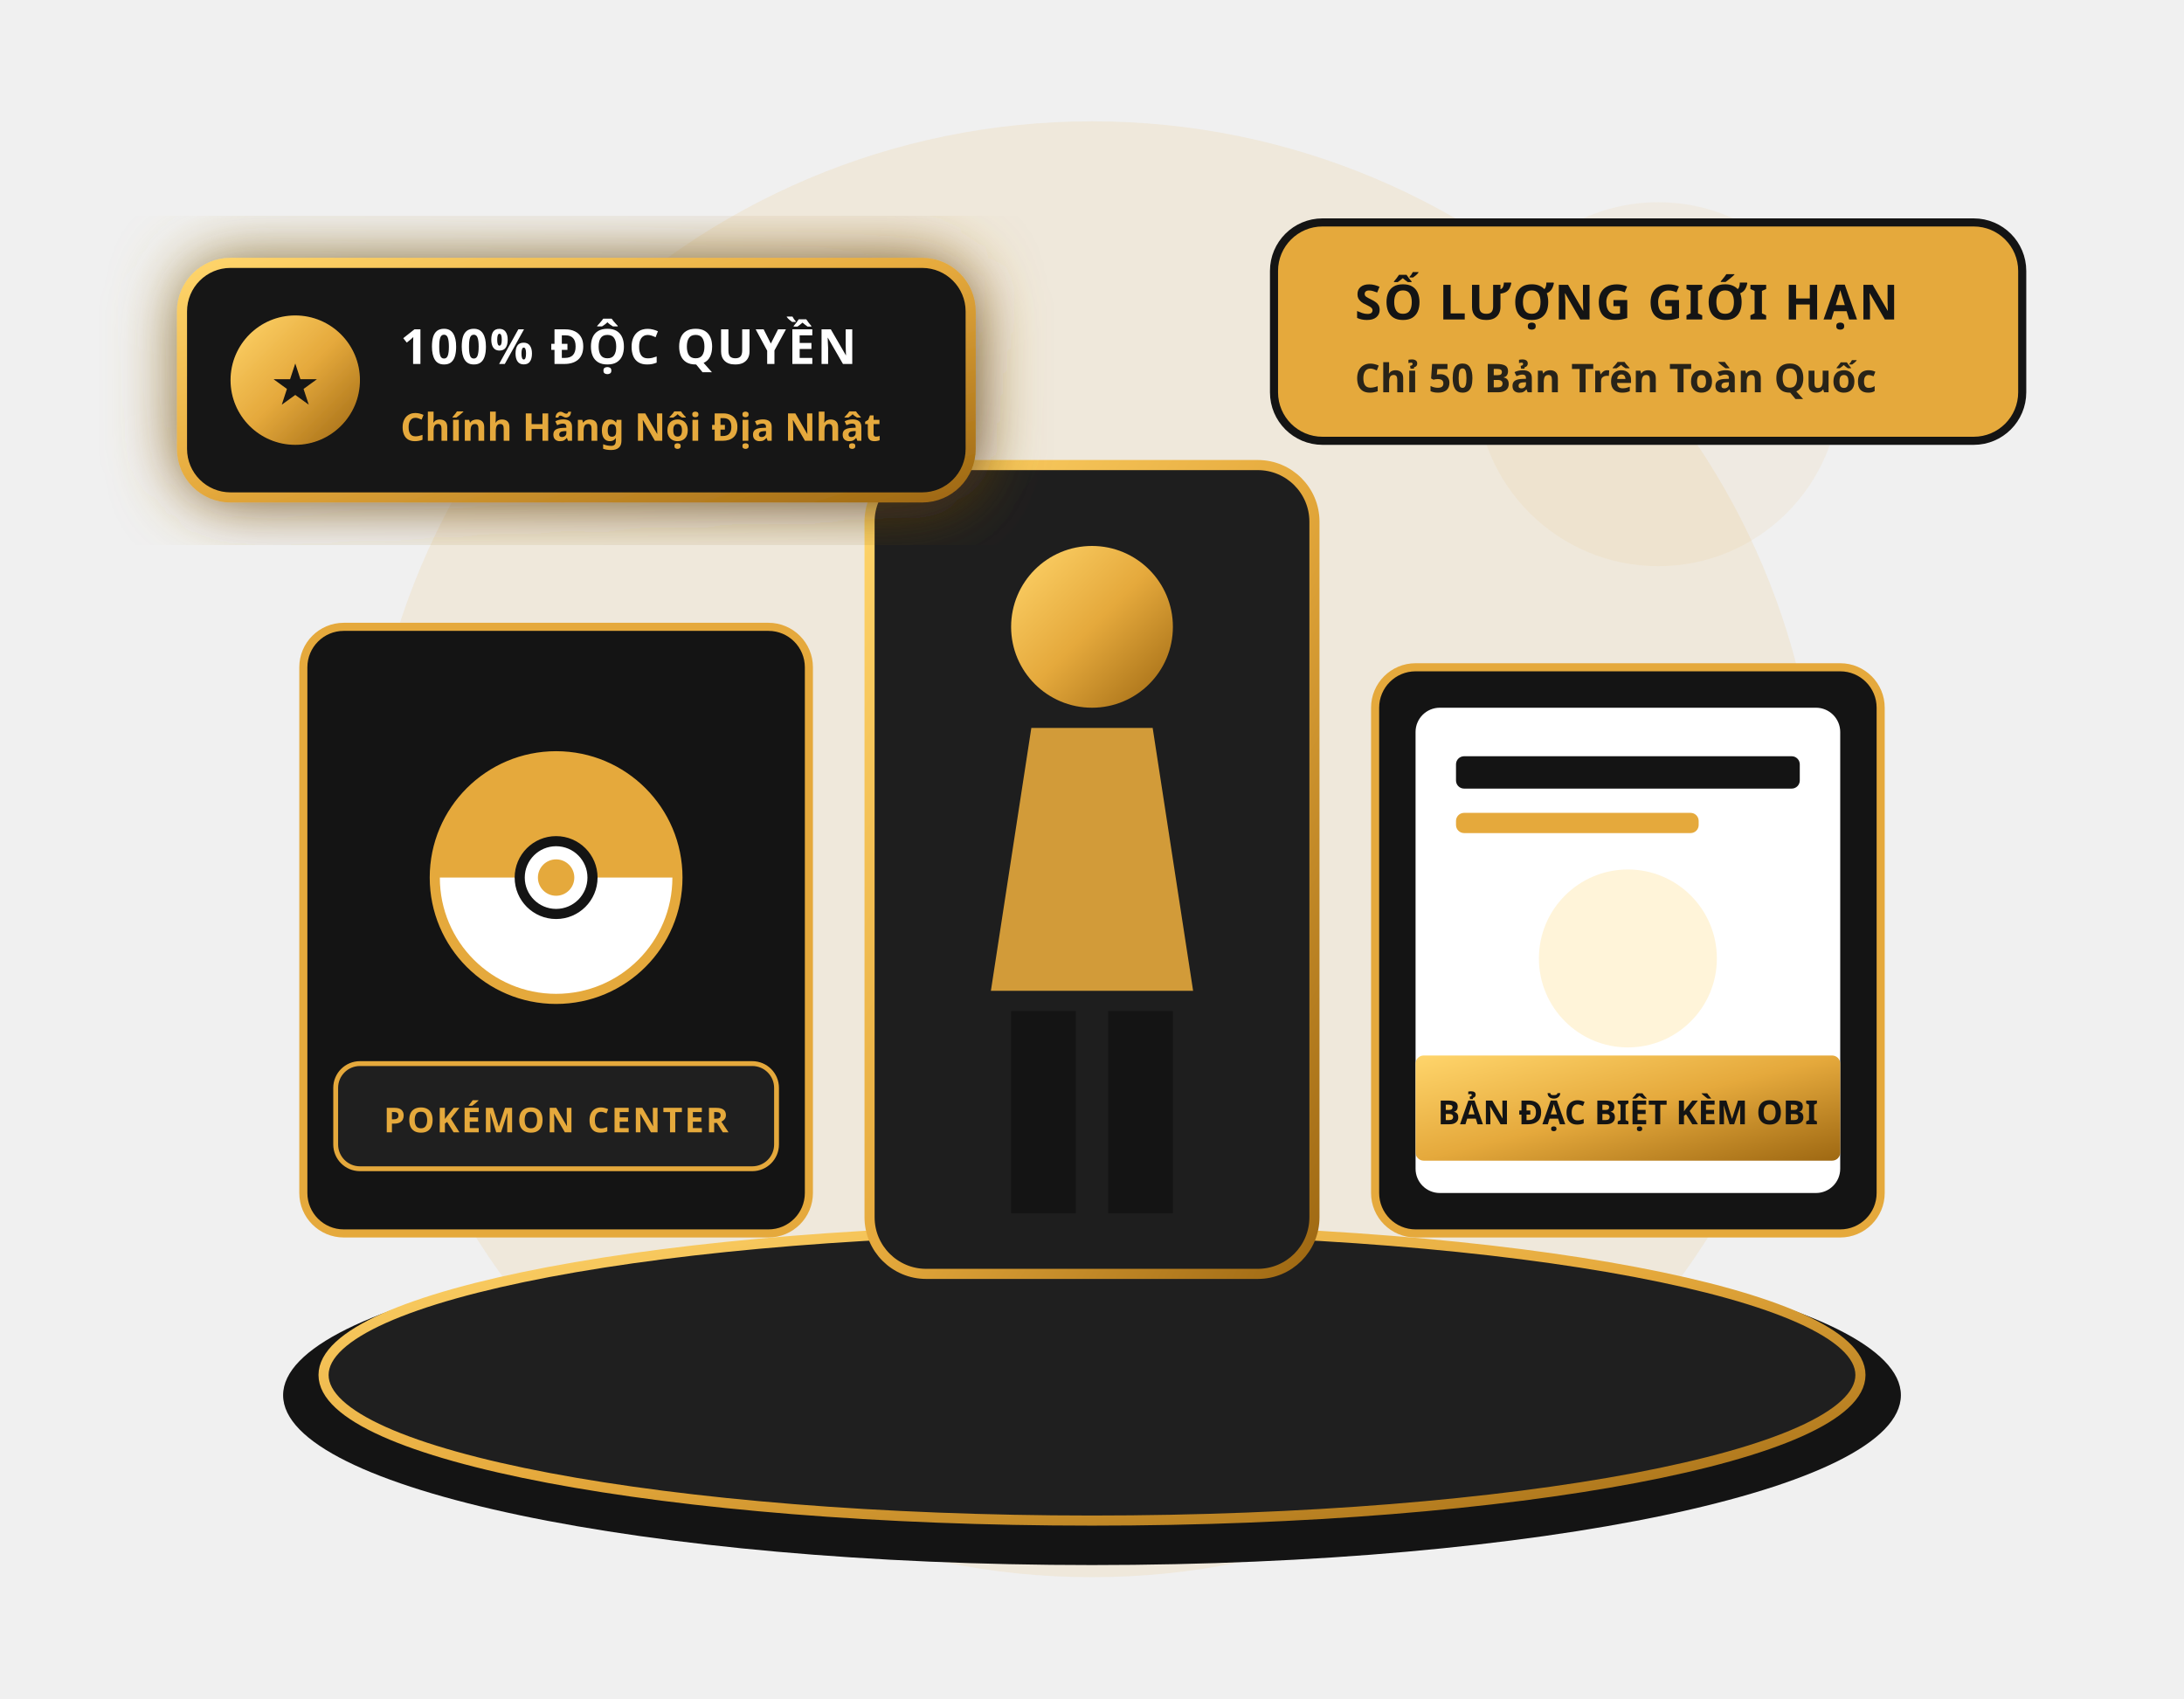
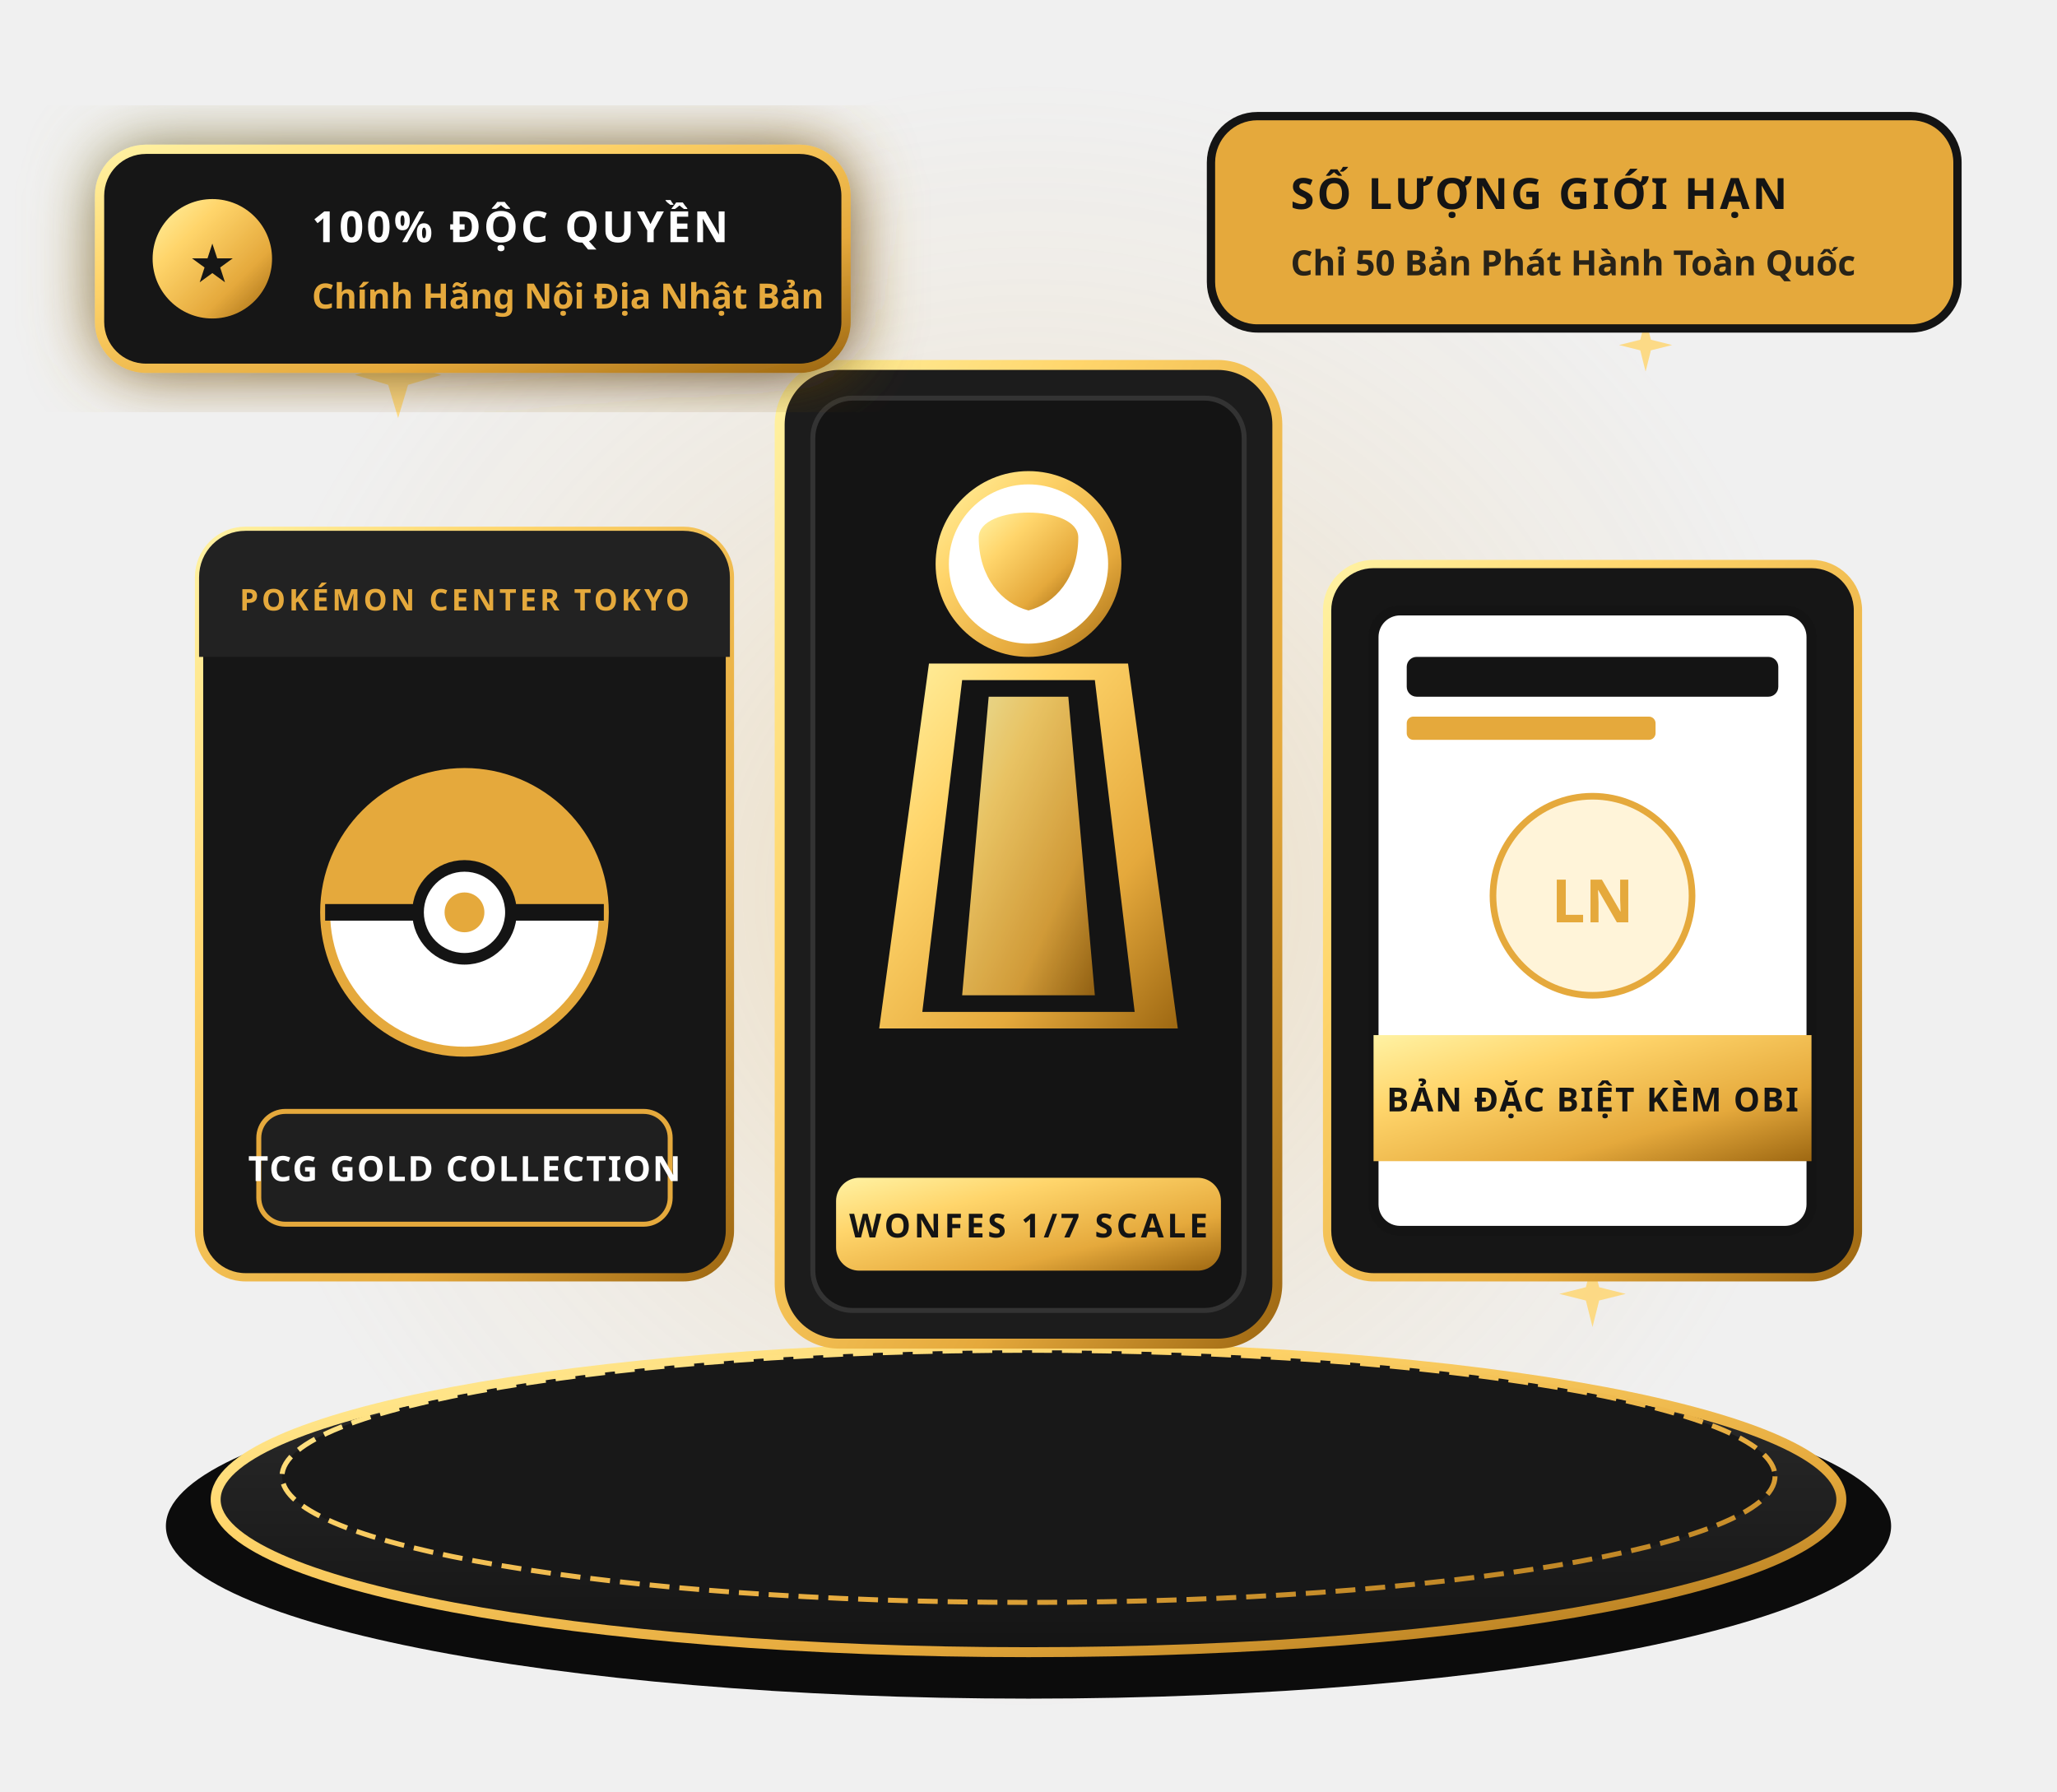
- <svg xmlns="http://www.w3.org/2000/svg" viewBox="0 0 540 420" width="100%" height="100%">
+ <svg xmlns="http://www.w3.org/2000/svg" viewBox="0 0 620 540" width="100%" height="100%">
  <defs>
-     <linearGradient id="goldGrad" x1="0%" y1="0%" x2="100%" y2="100%">
-       <stop offset="0%" stop-color="#FFD56B" />
-       <stop offset="50%" stop-color="#E5A93C" />
+     <linearGradient id="goldGradHero" x1="0%" y1="0%" x2="100%" y2="100%">
+       <stop offset="0%" stop-color="#FFF2A3" />
+       <stop offset="30%" stop-color="#FFD56B" />
+       <stop offset="70%" stop-color="#E5A93C" />
      <stop offset="100%" stop-color="#9E6812" />
    </linearGradient>
-     <filter id="honeyGlow" x="-20%" y="-20%" width="140%" height="140%">
-       <feGaussianBlur stdDeviation="8" result="blur" />
+     <linearGradient id="pedestalGrad" x1="0%" y1="0%" x2="0%" y2="100%">
+       <stop offset="0%" stop-color="#2D2D2D" />
+       <stop offset="100%" stop-color="#141414" />
+     </linearGradient>
+     <radialGradient id="auraGlow" cx="50%" cy="50%" r="50%">
+       <stop offset="0%" stop-color="#E5A93C" stop-opacity="0.25" />
+       <stop offset="60%" stop-color="#E5A93C" stop-opacity="0.08" />
+       <stop offset="100%" stop-color="#E5A93C" stop-opacity="0" />
+     </radialGradient>
+     <filter id="honeyGlowHero" x="-20%" y="-20%" width="140%" height="140%">
+       <feGaussianBlur stdDeviation="10" result="blur" />
      <feComposite in="SourceGraphic" in2="blur" operator="over" />
    </filter>
  </defs>
-   <circle cx="270" cy="210" r="180" fill="#E5A93C" opacity="0.12" />
-   <circle cx="410" cy="95" r="45" fill="#E5A93C" opacity="0.08" />
-   <ellipse cx="270" cy="345" rx="200" ry="42" fill="#141414" />
-   <ellipse cx="270" cy="340" rx="190" ry="36" fill="#1F1F1F" stroke="url(#goldGrad)" stroke-width="2.5" />
-   <rect x="215" y="115" width="110" height="200" rx="14" fill="#1E1E1E" stroke="url(#goldGrad)" stroke-width="2.5" />
-   <circle cx="270" cy="155" r="20" fill="url(#goldGrad)" />
-   <path d="M255 180 L285 180 L295 245 L245 245 Z" fill="#E5A93C" opacity="0.9" />
-   <rect x="250" y="250" width="16" height="50" fill="#141414" />
-   <rect x="274" y="250" width="16" height="50" fill="#141414" />
-   <g transform="translate(75, 155)">
-     <rect x="0" y="0" width="125" height="150" rx="10" fill="#141414" stroke="#E5A93C" stroke-width="2" />
-     <circle cx="62.5" cy="62" r="30" fill="#FFFFFF" stroke="#E5A93C" stroke-width="2.5" />
-     <path d="M32.5 62 A30 30 0 0 1 92.5 62 Z" fill="#E5A93C" />
-     <circle cx="62.5" cy="62" r="9" fill="#FFFFFF" stroke="#141414" stroke-width="2.5" />
-     <circle cx="62.5" cy="62" r="4.5" fill="#E5A93C" />
-     <rect x="8" y="108" width="109" height="26" rx="6" fill="#1F1F1F" stroke="#E5A93C" stroke-width="1.2" />
-     <text x="62.5" y="125" font-family="'Plus Jakarta Sans', system-ui, sans-serif" font-size="8.5" font-weight="900" fill="#E5A93C" text-anchor="middle" letter-spacing="0.5">POKÉMON CENTER</text>
+   <circle cx="310" cy="270" r="250" fill="url(#auraGlow)" />
+   <g fill="#FFD56B" opacity="0.8">
+     <path d="M120 100 L123 110 L133 113 L123 116 L120 126 L117 116 L107 113 L117 110 Z" />
+     <path d="M500 130 L502 138 L510 140 L502 142 L500 150 L498 142 L490 140 L498 138 Z" transform="scale(0.8) translate(120, -10)" />
+     <path d="M480 380 L482 388 L490 390 L482 392 L480 400 L478 392 L470 390 L478 388 Z" />
+     <circle cx="160" cy="80" r="2.5" />
+     <circle cx="450" cy="90" r="3" />
+     <circle cx="90" cy="380" r="2" />
+     <circle cx="530" cy="320" r="2.5" />
  </g>
-   <g transform="translate(340, 165)">
-     <rect x="0" y="0" width="125" height="140" rx="10" fill="#141414" stroke="#E5A93C" stroke-width="2" />
-     <rect x="10" y="10" width="105" height="120" fill="#FFFFFF" rx="6" />
-     <rect x="20" y="22" width="85" height="8" rx="2" fill="#141414" />
-     <rect x="20" y="36" width="60" height="5" rx="2" fill="#E5A93C" />
-     <circle cx="62.5" cy="72" r="22" fill="#FFF4D9" />
-     <rect x="10" y="96" width="105" height="26" fill="url(#goldGrad)" rx="2" />
-     <text x="62.5" y="113" font-family="'Plus Jakarta Sans', system-ui, sans-serif" font-size="8.2" font-weight="900" fill="#141414" text-anchor="middle">BẢN ĐẶC BIỆT KÈM OBI</text>
+   <ellipse cx="310" cy="460" rx="260" ry="52" fill="#0C0C0C" />
+   <ellipse cx="310" cy="452" rx="245" ry="46" fill="url(#pedestalGrad)" stroke="url(#goldGradHero)" stroke-width="3" />
+   <ellipse cx="310" cy="445" rx="225" ry="38" fill="#181818" stroke="url(#goldGradHero)" stroke-width="1.5" stroke-dasharray="6 3" />
+   <g id="figure-centerpiece">
+     <rect x="235" y="110" width="150" height="295" rx="18" fill="#1C1C1C" stroke="url(#goldGradHero)" stroke-width="3" />
+     <rect x="245" y="120" width="130" height="275" rx="12" fill="#141414" stroke="#333333" stroke-width="1.5" />
+     <circle cx="310" cy="170" r="28" fill="url(#goldGradHero)" />
+     <circle cx="310" cy="170" r="24" fill="#FFFFFF" />
+     <path d="M295 162 C295 152 325 152 325 162 C325 174 318 182 310 184 C302 182 295 174 295 162 Z" fill="url(#goldGradHero)" />
+     <path d="M280 200 L340 200 L355 310 L265 310 Z" fill="url(#goldGradHero)" />
+     <path d="M290 205 L330 205 L342 305 L278 305 Z" fill="#141414" />
+     <path d="M298 210 L322 210 L330 300 L290 300 Z" fill="url(#goldGradHero)" opacity="0.9" />
+     <rect x="290" y="315" width="16" height="55" rx="3" fill="#141414" />
+     <rect x="314" y="315" width="16" height="55" rx="3" fill="#141414" />
+     <rect x="252" y="355" width="116" height="28" rx="7" fill="url(#goldGradHero)" />
+     <text x="310" y="373" font-family="'Plus Jakarta Sans', system-ui, sans-serif" font-size="10" font-weight="900" fill="#141414" text-anchor="middle" letter-spacing="1">WONFES 1/7 SCALE</text>
  </g>
-   <g transform="translate(45, 65)" filter="url(#honeyGlow)">
-     <rect x="0" y="0" width="195" height="58" rx="12" fill="#141414" stroke="url(#goldGrad)" stroke-width="2.5" />
-     <circle cx="28" cy="29" r="16" fill="url(#goldGrad)" />
-     <text x="28" y="35" font-family="sans-serif" font-size="14" font-weight="bold" fill="#141414" text-anchor="middle">★</text>
-     <text x="54" y="25" font-family="'Plus Jakarta Sans', system-ui, sans-serif" font-size="12" font-weight="900" fill="#FFFFFF" letter-spacing="0.5">100% ĐỘC QUYỀN</text>
-     <text x="54" y="44" font-family="'Plus Jakarta Sans', system-ui, sans-serif" font-size="9.5" font-weight="700" fill="#E5A93C">Chính Hãng Nội Địa Nhật</text>
+   <g transform="translate(60, 160)">
+     <rect x="0" y="0" width="160" height="225" rx="14" fill="#161616" stroke="url(#goldGradHero)" stroke-width="2.5" />
+     <path d="M0 14 C0 6.2 6.2 0 14 0 L146 0 C153.8 0 160 6.2 160 14 L160 38 L0 38 Z" fill="#222222" />
+     <text x="80" y="24" font-family="'Plus Jakarta Sans', sans-serif" font-size="9" font-weight="900" fill="#E5A93C" text-anchor="middle" letter-spacing="1">POKÉMON CENTER TOKYO</text>
+     <circle cx="80" cy="115" r="42" fill="#FFFFFF" stroke="#E5A93C" stroke-width="3" />
+     <path d="M38 115 A42 42 0 0 1 122 115 Z" fill="#E5A93C" />
+     <line x1="38" y1="115" x2="122" y2="115" stroke="#141414" stroke-width="5" />
+     <circle cx="80" cy="115" r="14" fill="#FFFFFF" stroke="#141414" stroke-width="3.5" />
+     <circle cx="80" cy="115" r="6" fill="#E5A93C" />
+     <rect x="18" y="175" width="124" height="34" rx="8" fill="#1F1F1F" stroke="#E5A93C" stroke-width="1.5" />
+     <text x="80" y="196" font-family="'Plus Jakarta Sans', sans-serif" font-size="10.5" font-weight="900" fill="#FFFFFF" text-anchor="middle" letter-spacing="0.5">TCG GOLD COLLECTION</text>
  </g>
-   <g transform="translate(315, 55)">
-     <rect x="0" y="0" width="185" height="54" rx="12" fill="#E5A93C" stroke="#141414" stroke-width="2" />
-     <text x="20" y="24" font-family="'Plus Jakarta Sans', system-ui, sans-serif" font-size="12" font-weight="900" fill="#141414" letter-spacing="0.5">SỐ LƯỢNG GIỚI HẠN</text>
-     <text x="20" y="42" font-family="'Plus Jakarta Sans', system-ui, sans-serif" font-size="9.8" font-weight="700" fill="#141414" opacity="0.9">Chỉ 50 Bản Trên Toàn Quốc</text>
+   <g transform="translate(400, 170)">
+     <rect x="0" y="0" width="160" height="215" rx="14" fill="#161616" stroke="url(#goldGradHero)" stroke-width="2.5" />
+     <rect x="14" y="14" width="132" height="187" rx="8" fill="#FFFFFF" stroke="#141414" stroke-width="3" />
+     <rect x="24" y="28" width="112" height="12" rx="3" fill="#141414" />
+     <rect x="24" y="46" width="75" height="7" rx="2" fill="#E5A93C" />
+     <circle cx="80" cy="100" r="30" fill="#FFF4D9" stroke="#E5A93C" stroke-width="2" />
+     <text x="80" y="108" font-family="'Plus Jakarta Sans', sans-serif" font-size="18" font-weight="900" fill="#E5A93C" text-anchor="middle">LN</text>
+     <rect x="14" y="142" width="132" height="38" fill="url(#goldGradHero)" />
+     <text x="80" y="165" font-family="'Plus Jakarta Sans', sans-serif" font-size="10" font-weight="900" fill="#141414" text-anchor="middle" letter-spacing="0.5">BẢN ĐẶC BIỆT KÈM OBI</text>
+   </g>
+   <g transform="translate(30, 45)" filter="url(#honeyGlowHero)">
+     <rect x="0" y="0" width="225" height="66" rx="14" fill="#141414" stroke="url(#goldGradHero)" stroke-width="2.8" />
+     <circle cx="34" cy="33" r="18" fill="url(#goldGradHero)" />
+     <text x="34" y="40" font-family="sans-serif" font-size="16" font-weight="bold" fill="#141414" text-anchor="middle">★</text>
+     <text x="64" y="28" font-family="'Plus Jakarta Sans', system-ui, sans-serif" font-size="13" font-weight="900" fill="#FFFFFF" letter-spacing="0.8">100% ĐỘC QUYỀN</text>
+     <text x="64" y="48" font-family="'Plus Jakarta Sans', system-ui, sans-serif" font-size="10.5" font-weight="700" fill="#E5A93C">Chính Hãng Nội Địa Nhật Bản</text>
+   </g>
+   <g transform="translate(365, 35)">
+     <rect x="0" y="0" width="225" height="64" rx="14" fill="#E5A93C" stroke="#141414" stroke-width="2.5" />
+     <text x="24" y="28" font-family="'Plus Jakarta Sans', system-ui, sans-serif" font-size="13" font-weight="900" fill="#141414" letter-spacing="0.8">SỐ LƯỢNG GIỚI HẠN</text>
+     <text x="24" y="48" font-family="'Plus Jakarta Sans', system-ui, sans-serif" font-size="10.5" font-weight="800" fill="#141414" opacity="0.9">Chỉ 50 Bản Phát Hành Toàn Quốc</text>
  </g>
</svg>
